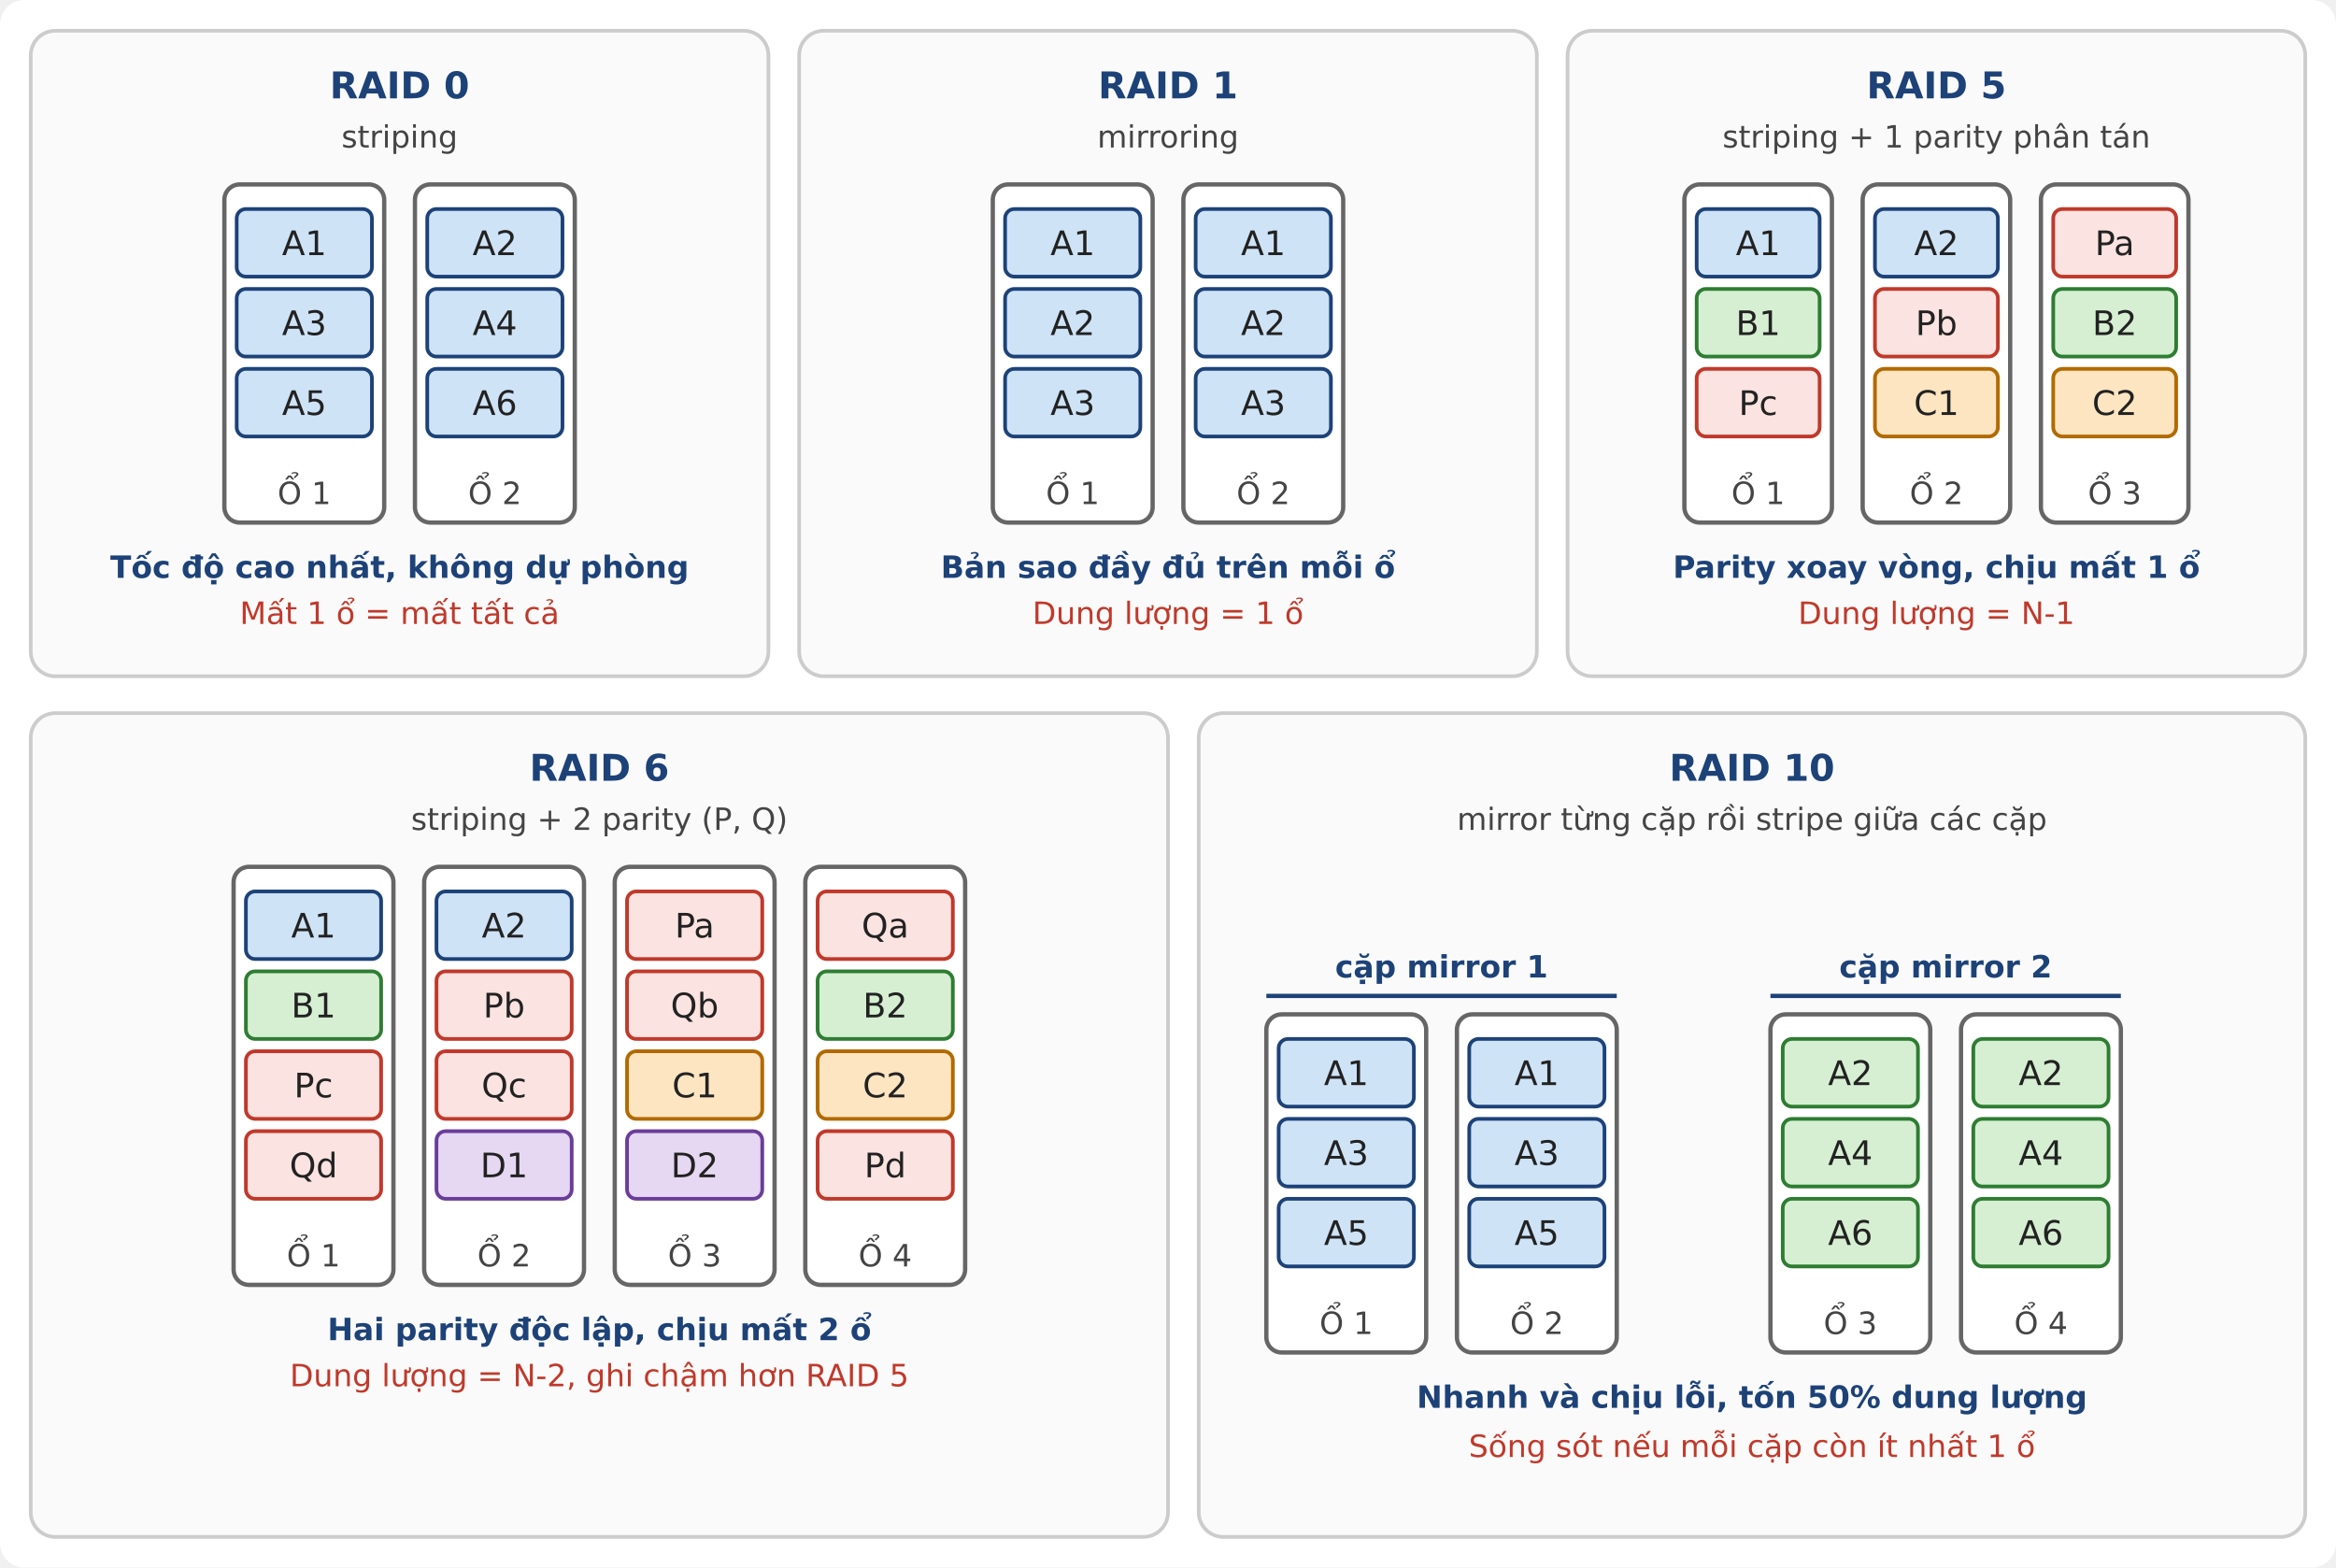
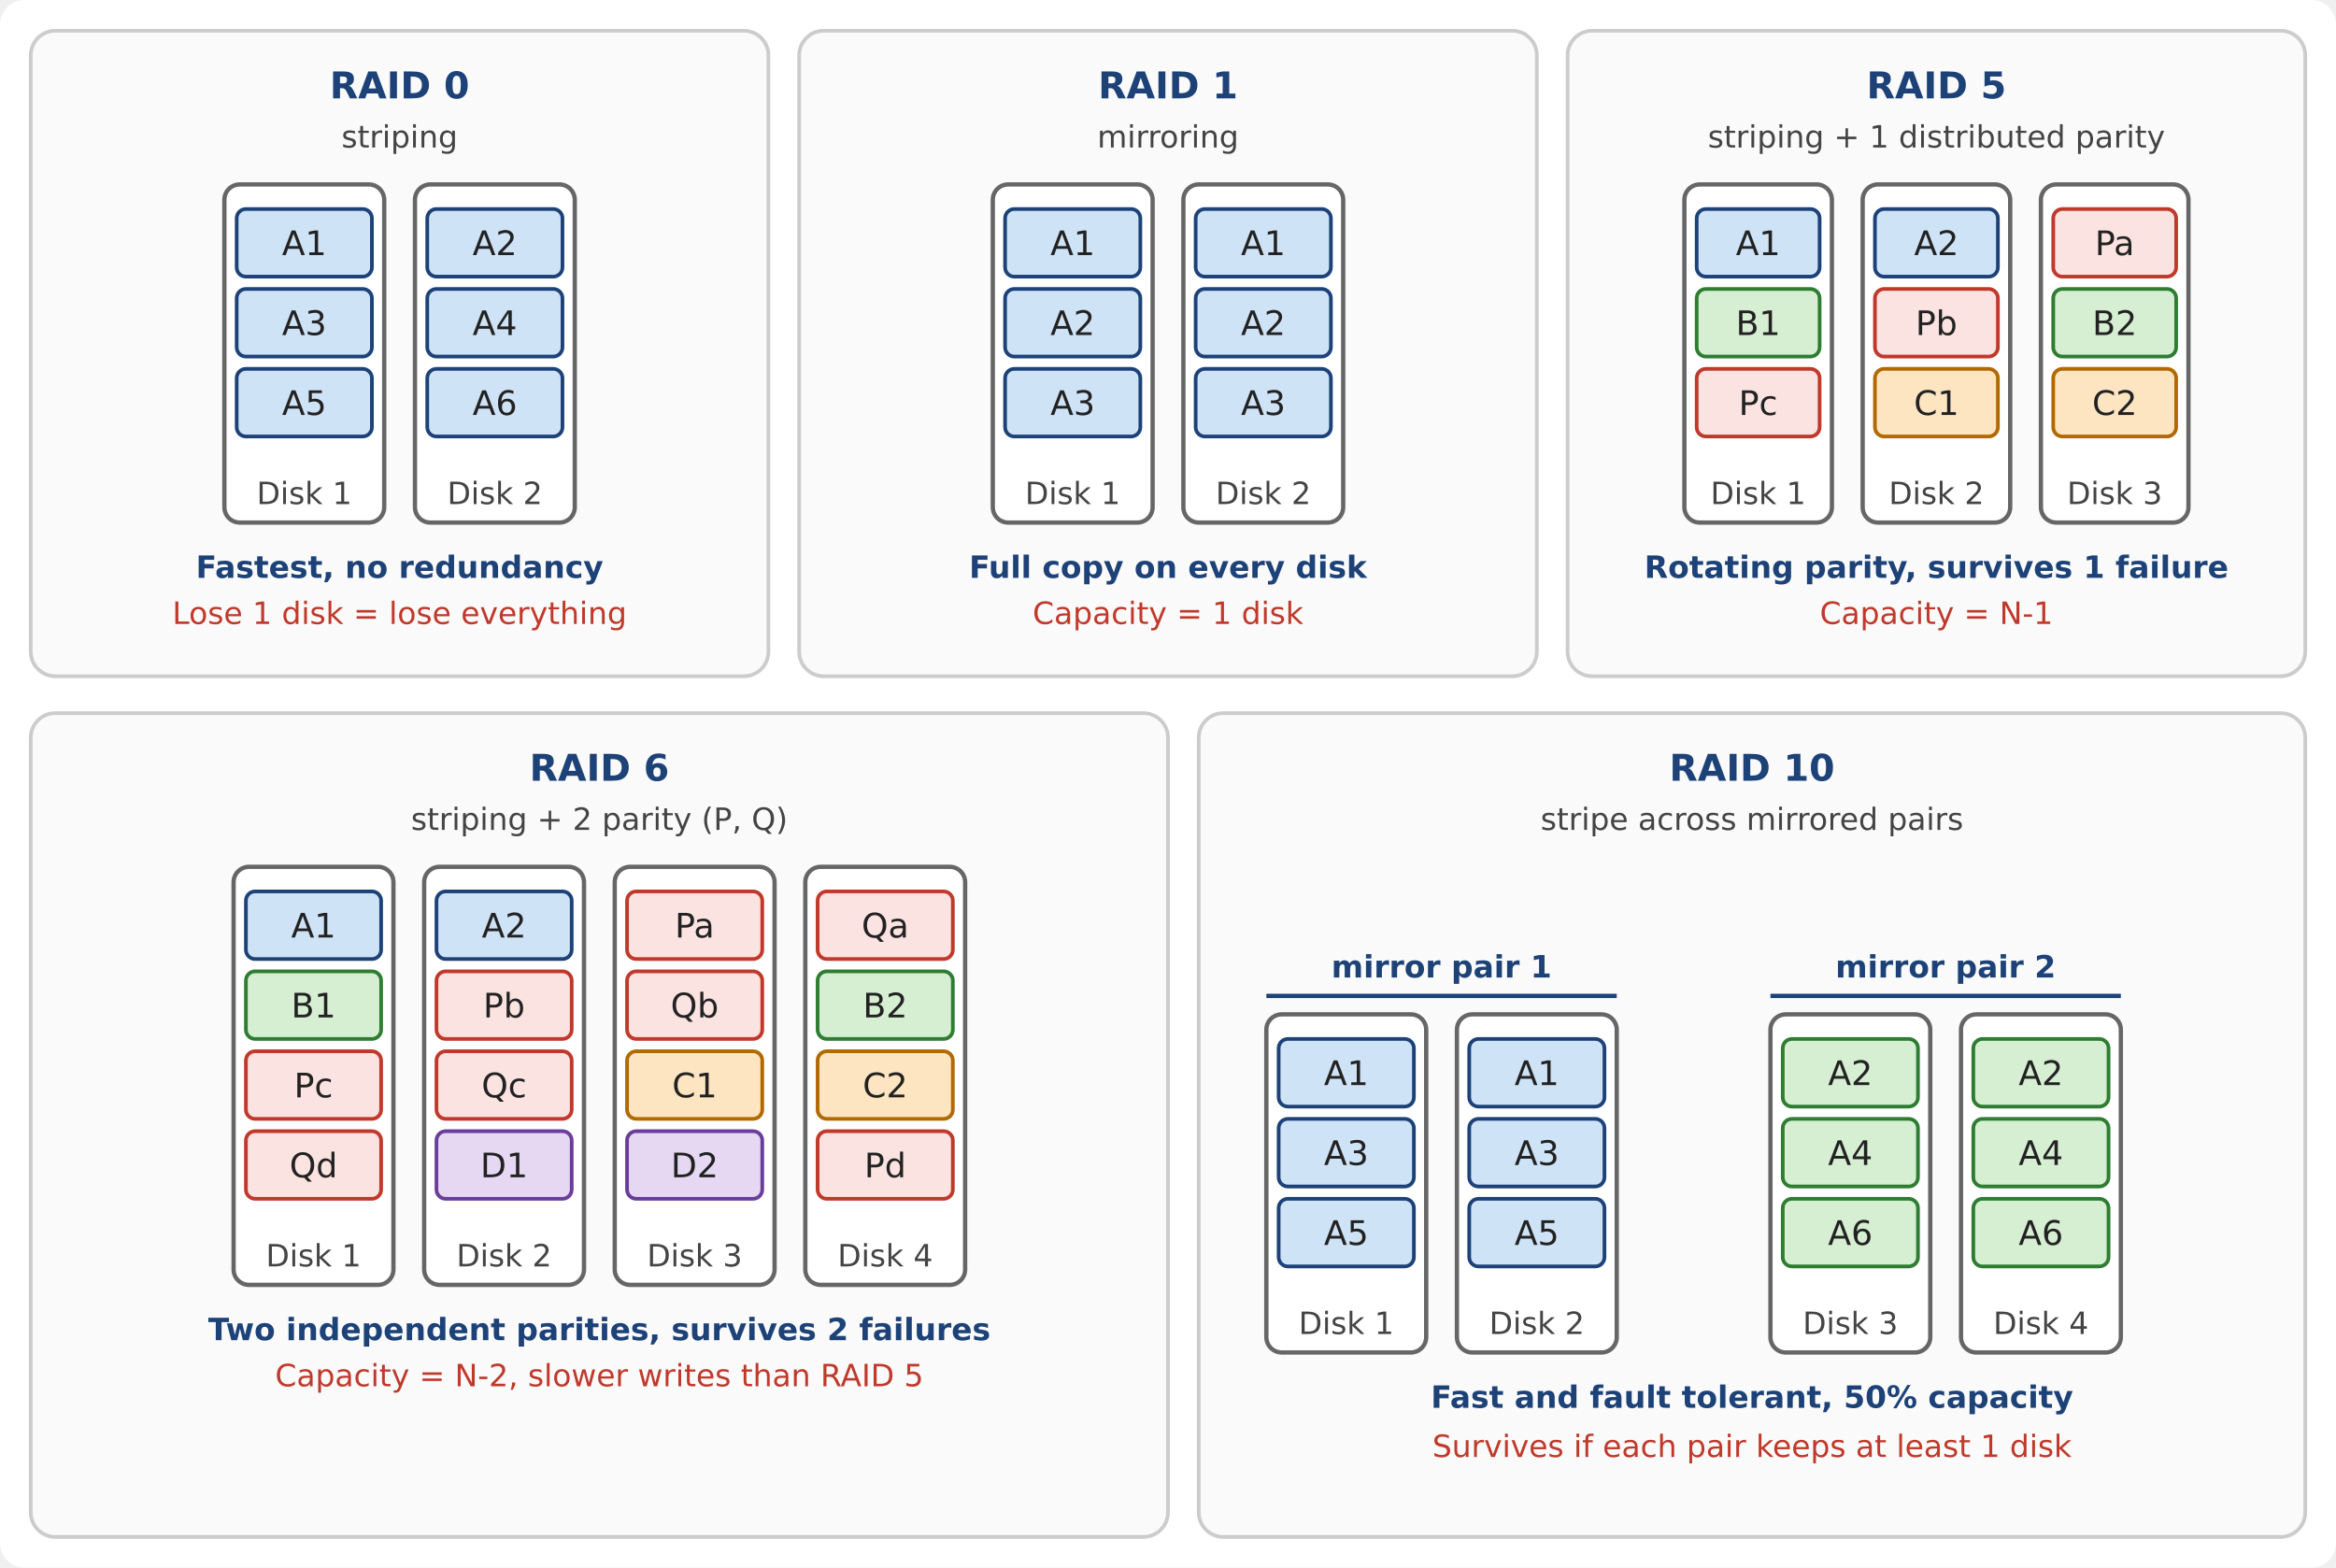
<svg xmlns="http://www.w3.org/2000/svg" role="img" viewBox="0 0 760 510" font-family="DejaVu Sans, sans-serif">
  <rect x="0" y="0" width="760" height="510" rx="8" fill="#ffffff" />
  <defs>
    <marker id="ar" viewBox="0 0 10 10" refX="9" refY="5" markerWidth="7" markerHeight="7" orient="auto-start-reverse">
      <path d="M0,0 L10,5 L0,10 z" fill="#444" />
    </marker>
  </defs>
  <rect x="10" y="10" width="240" height="210" rx="8" fill="#fafafa" stroke="#cccccc" stroke-width="1.2" />
  <text x="130.0" y="32" font-size="12" text-anchor="middle" fill="#1d4278" font-weight="bold">RAID 0</text>
  <text x="130.0" y="48" font-size="10" text-anchor="middle" fill="#444">striping</text>
  <rect x="73.0" y="60" width="52" height="110" rx="5" fill="#ffffff" stroke="#666" stroke-width="1.4" />
-   <text x="99.0" y="164" font-size="10" text-anchor="middle" fill="#444">Ổ 1</text>
+   <text x="99.0" y="164" font-size="10" text-anchor="middle" fill="#444">Disk 1</text>
  <rect x="77.0" y="68" width="44" height="22" rx="3" fill="#cfe3f7" stroke="#1d4278" stroke-width="1.2" />
  <text x="99.0" y="83.0" font-size="11" text-anchor="middle" fill="#222">A1</text>
  <rect x="77.0" y="94" width="44" height="22" rx="3" fill="#cfe3f7" stroke="#1d4278" stroke-width="1.2" />
  <text x="99.0" y="109.0" font-size="11" text-anchor="middle" fill="#222">A3</text>
  <rect x="77.0" y="120" width="44" height="22" rx="3" fill="#cfe3f7" stroke="#1d4278" stroke-width="1.2" />
  <text x="99.0" y="135.0" font-size="11" text-anchor="middle" fill="#222">A5</text>
  <rect x="135.0" y="60" width="52" height="110" rx="5" fill="#ffffff" stroke="#666" stroke-width="1.4" />
-   <text x="161.0" y="164" font-size="10" text-anchor="middle" fill="#444">Ổ 2</text>
+   <text x="161.0" y="164" font-size="10" text-anchor="middle" fill="#444">Disk 2</text>
  <rect x="139.0" y="68" width="44" height="22" rx="3" fill="#cfe3f7" stroke="#1d4278" stroke-width="1.2" />
  <text x="161.0" y="83.0" font-size="11" text-anchor="middle" fill="#222">A2</text>
  <rect x="139.0" y="94" width="44" height="22" rx="3" fill="#cfe3f7" stroke="#1d4278" stroke-width="1.2" />
  <text x="161.0" y="109.0" font-size="11" text-anchor="middle" fill="#222">A4</text>
  <rect x="139.0" y="120" width="44" height="22" rx="3" fill="#cfe3f7" stroke="#1d4278" stroke-width="1.2" />
  <text x="161.0" y="135.0" font-size="11" text-anchor="middle" fill="#222">A6</text>
-   <text x="130.0" y="188" font-size="10" text-anchor="middle" fill="#1d4278" font-weight="bold">Tốc độ cao nhất, không dự phòng</text>
-   <text x="130.0" y="203" font-size="10" text-anchor="middle" fill="#c0392b">Mất 1 ổ = mất tất cả</text>
+   <text x="130.0" y="188" font-size="10" text-anchor="middle" fill="#1d4278" font-weight="bold">Fastest, no redundancy</text>
+   <text x="130.0" y="203" font-size="10" text-anchor="middle" fill="#c0392b">Lose 1 disk = lose everything</text>
  <rect x="260" y="10" width="240" height="210" rx="8" fill="#fafafa" stroke="#cccccc" stroke-width="1.2" />
  <text x="380.0" y="32" font-size="12" text-anchor="middle" fill="#1d4278" font-weight="bold">RAID 1</text>
  <text x="380.0" y="48" font-size="10" text-anchor="middle" fill="#444">mirroring</text>
  <rect x="323.0" y="60" width="52" height="110" rx="5" fill="#ffffff" stroke="#666" stroke-width="1.4" />
-   <text x="349.0" y="164" font-size="10" text-anchor="middle" fill="#444">Ổ 1</text>
+   <text x="349.0" y="164" font-size="10" text-anchor="middle" fill="#444">Disk 1</text>
  <rect x="327.0" y="68" width="44" height="22" rx="3" fill="#cfe3f7" stroke="#1d4278" stroke-width="1.2" />
  <text x="349.0" y="83.0" font-size="11" text-anchor="middle" fill="#222">A1</text>
  <rect x="327.0" y="94" width="44" height="22" rx="3" fill="#cfe3f7" stroke="#1d4278" stroke-width="1.2" />
  <text x="349.0" y="109.0" font-size="11" text-anchor="middle" fill="#222">A2</text>
  <rect x="327.0" y="120" width="44" height="22" rx="3" fill="#cfe3f7" stroke="#1d4278" stroke-width="1.2" />
  <text x="349.0" y="135.0" font-size="11" text-anchor="middle" fill="#222">A3</text>
  <rect x="385.0" y="60" width="52" height="110" rx="5" fill="#ffffff" stroke="#666" stroke-width="1.4" />
-   <text x="411.0" y="164" font-size="10" text-anchor="middle" fill="#444">Ổ 2</text>
+   <text x="411.0" y="164" font-size="10" text-anchor="middle" fill="#444">Disk 2</text>
  <rect x="389.0" y="68" width="44" height="22" rx="3" fill="#cfe3f7" stroke="#1d4278" stroke-width="1.2" />
  <text x="411.0" y="83.0" font-size="11" text-anchor="middle" fill="#222">A1</text>
  <rect x="389.0" y="94" width="44" height="22" rx="3" fill="#cfe3f7" stroke="#1d4278" stroke-width="1.2" />
  <text x="411.0" y="109.0" font-size="11" text-anchor="middle" fill="#222">A2</text>
  <rect x="389.0" y="120" width="44" height="22" rx="3" fill="#cfe3f7" stroke="#1d4278" stroke-width="1.2" />
  <text x="411.0" y="135.0" font-size="11" text-anchor="middle" fill="#222">A3</text>
-   <text x="380.0" y="188" font-size="10" text-anchor="middle" fill="#1d4278" font-weight="bold">Bản sao đầy đủ trên mỗi ổ</text>
-   <text x="380.0" y="203" font-size="10" text-anchor="middle" fill="#c0392b">Dung lượng = 1 ổ</text>
+   <text x="380.0" y="188" font-size="10" text-anchor="middle" fill="#1d4278" font-weight="bold">Full copy on every disk</text>
+   <text x="380.0" y="203" font-size="10" text-anchor="middle" fill="#c0392b">Capacity = 1 disk</text>
  <rect x="510" y="10" width="240" height="210" rx="8" fill="#fafafa" stroke="#cccccc" stroke-width="1.2" />
  <text x="630.0" y="32" font-size="12" text-anchor="middle" fill="#1d4278" font-weight="bold">RAID 5</text>
-   <text x="630.0" y="48" font-size="10" text-anchor="middle" fill="#444">striping + 1 parity phân tán</text>
+   <text x="630.0" y="48" font-size="10" text-anchor="middle" fill="#444">striping + 1 distributed parity</text>
  <rect x="548.0" y="60" width="48" height="110" rx="5" fill="#ffffff" stroke="#666" stroke-width="1.4" />
-   <text x="572.0" y="164" font-size="10" text-anchor="middle" fill="#444">Ổ 1</text>
+   <text x="572.0" y="164" font-size="10" text-anchor="middle" fill="#444">Disk 1</text>
  <rect x="552.0" y="68" width="40" height="22" rx="3" fill="#cfe3f7" stroke="#1d4278" stroke-width="1.2" />
  <text x="572.0" y="83.0" font-size="11" text-anchor="middle" fill="#222">A1</text>
  <rect x="552.0" y="94" width="40" height="22" rx="3" fill="#d6efd2" stroke="#2e7d32" stroke-width="1.2" />
  <text x="572.0" y="109.0" font-size="11" text-anchor="middle" fill="#222">B1</text>
  <rect x="552.0" y="120" width="40" height="22" rx="3" fill="#fbe3e1" stroke="#c0392b" stroke-width="1.2" />
  <text x="572.0" y="135.0" font-size="11" text-anchor="middle" fill="#222">Pc</text>
  <rect x="606.0" y="60" width="48" height="110" rx="5" fill="#ffffff" stroke="#666" stroke-width="1.4" />
-   <text x="630.0" y="164" font-size="10" text-anchor="middle" fill="#444">Ổ 2</text>
+   <text x="630.0" y="164" font-size="10" text-anchor="middle" fill="#444">Disk 2</text>
  <rect x="610.0" y="68" width="40" height="22" rx="3" fill="#cfe3f7" stroke="#1d4278" stroke-width="1.2" />
  <text x="630.0" y="83.0" font-size="11" text-anchor="middle" fill="#222">A2</text>
  <rect x="610.0" y="94" width="40" height="22" rx="3" fill="#fbe3e1" stroke="#c0392b" stroke-width="1.2" />
  <text x="630.0" y="109.0" font-size="11" text-anchor="middle" fill="#222">Pb</text>
  <rect x="610.0" y="120" width="40" height="22" rx="3" fill="#fde5c2" stroke="#b26a00" stroke-width="1.2" />
  <text x="630.0" y="135.0" font-size="11" text-anchor="middle" fill="#222">C1</text>
  <rect x="664.0" y="60" width="48" height="110" rx="5" fill="#ffffff" stroke="#666" stroke-width="1.4" />
-   <text x="688.0" y="164" font-size="10" text-anchor="middle" fill="#444">Ổ 3</text>
+   <text x="688.0" y="164" font-size="10" text-anchor="middle" fill="#444">Disk 3</text>
  <rect x="668.0" y="68" width="40" height="22" rx="3" fill="#fbe3e1" stroke="#c0392b" stroke-width="1.2" />
  <text x="688.0" y="83.0" font-size="11" text-anchor="middle" fill="#222">Pa</text>
  <rect x="668.0" y="94" width="40" height="22" rx="3" fill="#d6efd2" stroke="#2e7d32" stroke-width="1.2" />
  <text x="688.0" y="109.0" font-size="11" text-anchor="middle" fill="#222">B2</text>
  <rect x="668.0" y="120" width="40" height="22" rx="3" fill="#fde5c2" stroke="#b26a00" stroke-width="1.2" />
  <text x="688.0" y="135.0" font-size="11" text-anchor="middle" fill="#222">C2</text>
-   <text x="630.0" y="188" font-size="10" text-anchor="middle" fill="#1d4278" font-weight="bold">Parity xoay vòng, chịu mất 1 ổ</text>
-   <text x="630.0" y="203" font-size="10" text-anchor="middle" fill="#c0392b">Dung lượng = N-1</text>
+   <text x="630.0" y="188" font-size="10" text-anchor="middle" fill="#1d4278" font-weight="bold">Rotating parity, survives 1 failure</text>
+   <text x="630.0" y="203" font-size="10" text-anchor="middle" fill="#c0392b">Capacity = N-1</text>
  <rect x="10" y="232" width="370" height="268" rx="8" fill="#fafafa" stroke="#cccccc" stroke-width="1.2" />
  <text x="195.0" y="254" font-size="12" text-anchor="middle" fill="#1d4278" font-weight="bold">RAID 6</text>
  <text x="195.0" y="270" font-size="10" text-anchor="middle" fill="#444">striping + 2 parity (P, Q)</text>
  <rect x="76.0" y="282" width="52" height="136" rx="5" fill="#ffffff" stroke="#666" stroke-width="1.4" />
-   <text x="102.0" y="412" font-size="10" text-anchor="middle" fill="#444">Ổ 1</text>
+   <text x="102.0" y="412" font-size="10" text-anchor="middle" fill="#444">Disk 1</text>
  <rect x="80.0" y="290" width="44" height="22" rx="3" fill="#cfe3f7" stroke="#1d4278" stroke-width="1.2" />
  <text x="102.0" y="305.0" font-size="11" text-anchor="middle" fill="#222">A1</text>
  <rect x="80.0" y="316" width="44" height="22" rx="3" fill="#d6efd2" stroke="#2e7d32" stroke-width="1.2" />
  <text x="102.0" y="331.0" font-size="11" text-anchor="middle" fill="#222">B1</text>
  <rect x="80.0" y="342" width="44" height="22" rx="3" fill="#fbe3e1" stroke="#c0392b" stroke-width="1.2" />
  <text x="102.0" y="357.0" font-size="11" text-anchor="middle" fill="#222">Pc</text>
  <rect x="80.0" y="368" width="44" height="22" rx="3" fill="#fbe3e1" stroke="#c0392b" stroke-width="1.2" />
  <text x="102.0" y="383.0" font-size="11" text-anchor="middle" fill="#222">Qd</text>
  <rect x="138.0" y="282" width="52" height="136" rx="5" fill="#ffffff" stroke="#666" stroke-width="1.4" />
-   <text x="164.0" y="412" font-size="10" text-anchor="middle" fill="#444">Ổ 2</text>
+   <text x="164.0" y="412" font-size="10" text-anchor="middle" fill="#444">Disk 2</text>
  <rect x="142.0" y="290" width="44" height="22" rx="3" fill="#cfe3f7" stroke="#1d4278" stroke-width="1.2" />
  <text x="164.0" y="305.0" font-size="11" text-anchor="middle" fill="#222">A2</text>
  <rect x="142.0" y="316" width="44" height="22" rx="3" fill="#fbe3e1" stroke="#c0392b" stroke-width="1.2" />
  <text x="164.0" y="331.0" font-size="11" text-anchor="middle" fill="#222">Pb</text>
  <rect x="142.0" y="342" width="44" height="22" rx="3" fill="#fbe3e1" stroke="#c0392b" stroke-width="1.2" />
  <text x="164.0" y="357.0" font-size="11" text-anchor="middle" fill="#222">Qc</text>
  <rect x="142.0" y="368" width="44" height="22" rx="3" fill="#e6d7f2" stroke="#6a3d9a" stroke-width="1.2" />
  <text x="164.0" y="383.0" font-size="11" text-anchor="middle" fill="#222">D1</text>
  <rect x="200.0" y="282" width="52" height="136" rx="5" fill="#ffffff" stroke="#666" stroke-width="1.4" />
-   <text x="226.0" y="412" font-size="10" text-anchor="middle" fill="#444">Ổ 3</text>
+   <text x="226.0" y="412" font-size="10" text-anchor="middle" fill="#444">Disk 3</text>
  <rect x="204.0" y="290" width="44" height="22" rx="3" fill="#fbe3e1" stroke="#c0392b" stroke-width="1.2" />
  <text x="226.0" y="305.0" font-size="11" text-anchor="middle" fill="#222">Pa</text>
  <rect x="204.0" y="316" width="44" height="22" rx="3" fill="#fbe3e1" stroke="#c0392b" stroke-width="1.2" />
  <text x="226.0" y="331.0" font-size="11" text-anchor="middle" fill="#222">Qb</text>
  <rect x="204.0" y="342" width="44" height="22" rx="3" fill="#fde5c2" stroke="#b26a00" stroke-width="1.2" />
  <text x="226.0" y="357.0" font-size="11" text-anchor="middle" fill="#222">C1</text>
  <rect x="204.0" y="368" width="44" height="22" rx="3" fill="#e6d7f2" stroke="#6a3d9a" stroke-width="1.2" />
  <text x="226.0" y="383.0" font-size="11" text-anchor="middle" fill="#222">D2</text>
  <rect x="262.0" y="282" width="52" height="136" rx="5" fill="#ffffff" stroke="#666" stroke-width="1.4" />
-   <text x="288.0" y="412" font-size="10" text-anchor="middle" fill="#444">Ổ 4</text>
+   <text x="288.0" y="412" font-size="10" text-anchor="middle" fill="#444">Disk 4</text>
  <rect x="266.0" y="290" width="44" height="22" rx="3" fill="#fbe3e1" stroke="#c0392b" stroke-width="1.2" />
  <text x="288.0" y="305.0" font-size="11" text-anchor="middle" fill="#222">Qa</text>
  <rect x="266.0" y="316" width="44" height="22" rx="3" fill="#d6efd2" stroke="#2e7d32" stroke-width="1.2" />
  <text x="288.0" y="331.0" font-size="11" text-anchor="middle" fill="#222">B2</text>
  <rect x="266.0" y="342" width="44" height="22" rx="3" fill="#fde5c2" stroke="#b26a00" stroke-width="1.2" />
  <text x="288.0" y="357.0" font-size="11" text-anchor="middle" fill="#222">C2</text>
  <rect x="266.0" y="368" width="44" height="22" rx="3" fill="#fbe3e1" stroke="#c0392b" stroke-width="1.2" />
  <text x="288.0" y="383.0" font-size="11" text-anchor="middle" fill="#222">Pd</text>
-   <text x="195.0" y="436" font-size="10" text-anchor="middle" fill="#1d4278" font-weight="bold">Hai parity độc lập, chịu mất 2 ổ</text>
-   <text x="195.0" y="451" font-size="10" text-anchor="middle" fill="#c0392b">Dung lượng = N-2, ghi chậm hơn RAID 5</text>
+   <text x="195.0" y="436" font-size="10" text-anchor="middle" fill="#1d4278" font-weight="bold">Two independent parities, survives 2 failures</text>
+   <text x="195.0" y="451" font-size="10" text-anchor="middle" fill="#c0392b">Capacity = N-2, slower writes than RAID 5</text>
  <rect x="390" y="232" width="360" height="268" rx="8" fill="#fafafa" stroke="#cccccc" stroke-width="1.2" />
  <text x="570.0" y="254" font-size="12" text-anchor="middle" fill="#1d4278" font-weight="bold">RAID 10</text>
-   <text x="570.0" y="270" font-size="10" text-anchor="middle" fill="#444">mirror từng cặp rồi stripe giữa các cặp</text>
+   <text x="570.0" y="270" font-size="10" text-anchor="middle" fill="#444">stripe across mirrored pairs</text>
  <rect x="412" y="330" width="52" height="110" rx="5" fill="#ffffff" stroke="#666" stroke-width="1.4" />
-   <text x="438.0" y="434" font-size="10" text-anchor="middle" fill="#444">Ổ 1</text>
+   <text x="438.0" y="434" font-size="10" text-anchor="middle" fill="#444">Disk 1</text>
  <rect x="416" y="338" width="44" height="22" rx="3" fill="#cfe3f7" stroke="#1d4278" stroke-width="1.2" />
  <text x="438.0" y="353.0" font-size="11" text-anchor="middle" fill="#222">A1</text>
  <rect x="416" y="364" width="44" height="22" rx="3" fill="#cfe3f7" stroke="#1d4278" stroke-width="1.2" />
  <text x="438.0" y="379.0" font-size="11" text-anchor="middle" fill="#222">A3</text>
  <rect x="416" y="390" width="44" height="22" rx="3" fill="#cfe3f7" stroke="#1d4278" stroke-width="1.2" />
  <text x="438.0" y="405.0" font-size="11" text-anchor="middle" fill="#222">A5</text>
  <rect x="474" y="330" width="52" height="110" rx="5" fill="#ffffff" stroke="#666" stroke-width="1.4" />
-   <text x="500.0" y="434" font-size="10" text-anchor="middle" fill="#444">Ổ 2</text>
+   <text x="500.0" y="434" font-size="10" text-anchor="middle" fill="#444">Disk 2</text>
  <rect x="478" y="338" width="44" height="22" rx="3" fill="#cfe3f7" stroke="#1d4278" stroke-width="1.2" />
  <text x="500.0" y="353.0" font-size="11" text-anchor="middle" fill="#222">A1</text>
  <rect x="478" y="364" width="44" height="22" rx="3" fill="#cfe3f7" stroke="#1d4278" stroke-width="1.2" />
  <text x="500.0" y="379.0" font-size="11" text-anchor="middle" fill="#222">A3</text>
  <rect x="478" y="390" width="44" height="22" rx="3" fill="#cfe3f7" stroke="#1d4278" stroke-width="1.2" />
  <text x="500.0" y="405.0" font-size="11" text-anchor="middle" fill="#222">A5</text>
  <rect x="576" y="330" width="52" height="110" rx="5" fill="#ffffff" stroke="#666" stroke-width="1.4" />
-   <text x="602.0" y="434" font-size="10" text-anchor="middle" fill="#444">Ổ 3</text>
+   <text x="602.0" y="434" font-size="10" text-anchor="middle" fill="#444">Disk 3</text>
  <rect x="580" y="338" width="44" height="22" rx="3" fill="#d6efd2" stroke="#2e7d32" stroke-width="1.2" />
  <text x="602.0" y="353.0" font-size="11" text-anchor="middle" fill="#222">A2</text>
  <rect x="580" y="364" width="44" height="22" rx="3" fill="#d6efd2" stroke="#2e7d32" stroke-width="1.2" />
  <text x="602.0" y="379.0" font-size="11" text-anchor="middle" fill="#222">A4</text>
  <rect x="580" y="390" width="44" height="22" rx="3" fill="#d6efd2" stroke="#2e7d32" stroke-width="1.2" />
  <text x="602.0" y="405.0" font-size="11" text-anchor="middle" fill="#222">A6</text>
  <rect x="638" y="330" width="52" height="110" rx="5" fill="#ffffff" stroke="#666" stroke-width="1.4" />
-   <text x="664.0" y="434" font-size="10" text-anchor="middle" fill="#444">Ổ 4</text>
+   <text x="664.0" y="434" font-size="10" text-anchor="middle" fill="#444">Disk 4</text>
  <rect x="642" y="338" width="44" height="22" rx="3" fill="#d6efd2" stroke="#2e7d32" stroke-width="1.2" />
  <text x="664.0" y="353.0" font-size="11" text-anchor="middle" fill="#222">A2</text>
  <rect x="642" y="364" width="44" height="22" rx="3" fill="#d6efd2" stroke="#2e7d32" stroke-width="1.2" />
  <text x="664.0" y="379.0" font-size="11" text-anchor="middle" fill="#222">A4</text>
  <rect x="642" y="390" width="44" height="22" rx="3" fill="#d6efd2" stroke="#2e7d32" stroke-width="1.2" />
  <text x="664.0" y="405.0" font-size="11" text-anchor="middle" fill="#222">A6</text>
  <path d="M412,324 H526" stroke="#1d4278" stroke-width="1.4" />
  <path d="M576,324 H690" stroke="#1d4278" stroke-width="1.4" />
-   <text x="469" y="318" font-size="10" text-anchor="middle" fill="#1d4278" font-weight="bold">cặp mirror 1</text>
-   <text x="633" y="318" font-size="10" text-anchor="middle" fill="#1d4278" font-weight="bold">cặp mirror 2</text>
-   <text x="570" y="458" font-size="10" text-anchor="middle" fill="#1d4278" font-weight="bold">Nhanh và chịu lỗi, tốn 50% dung lượng</text>
-   <text x="570" y="474" font-size="10" text-anchor="middle" fill="#c0392b">Sống sót nếu mỗi cặp còn ít nhất 1 ổ</text>
+   <text x="469" y="318" font-size="10" text-anchor="middle" fill="#1d4278" font-weight="bold">mirror pair 1</text>
+   <text x="633" y="318" font-size="10" text-anchor="middle" fill="#1d4278" font-weight="bold">mirror pair 2</text>
+   <text x="570" y="458" font-size="10" text-anchor="middle" fill="#1d4278" font-weight="bold">Fast and fault tolerant, 50% capacity</text>
+   <text x="570" y="474" font-size="10" text-anchor="middle" fill="#c0392b">Survives if each pair keeps at least 1 disk</text>
</svg>
